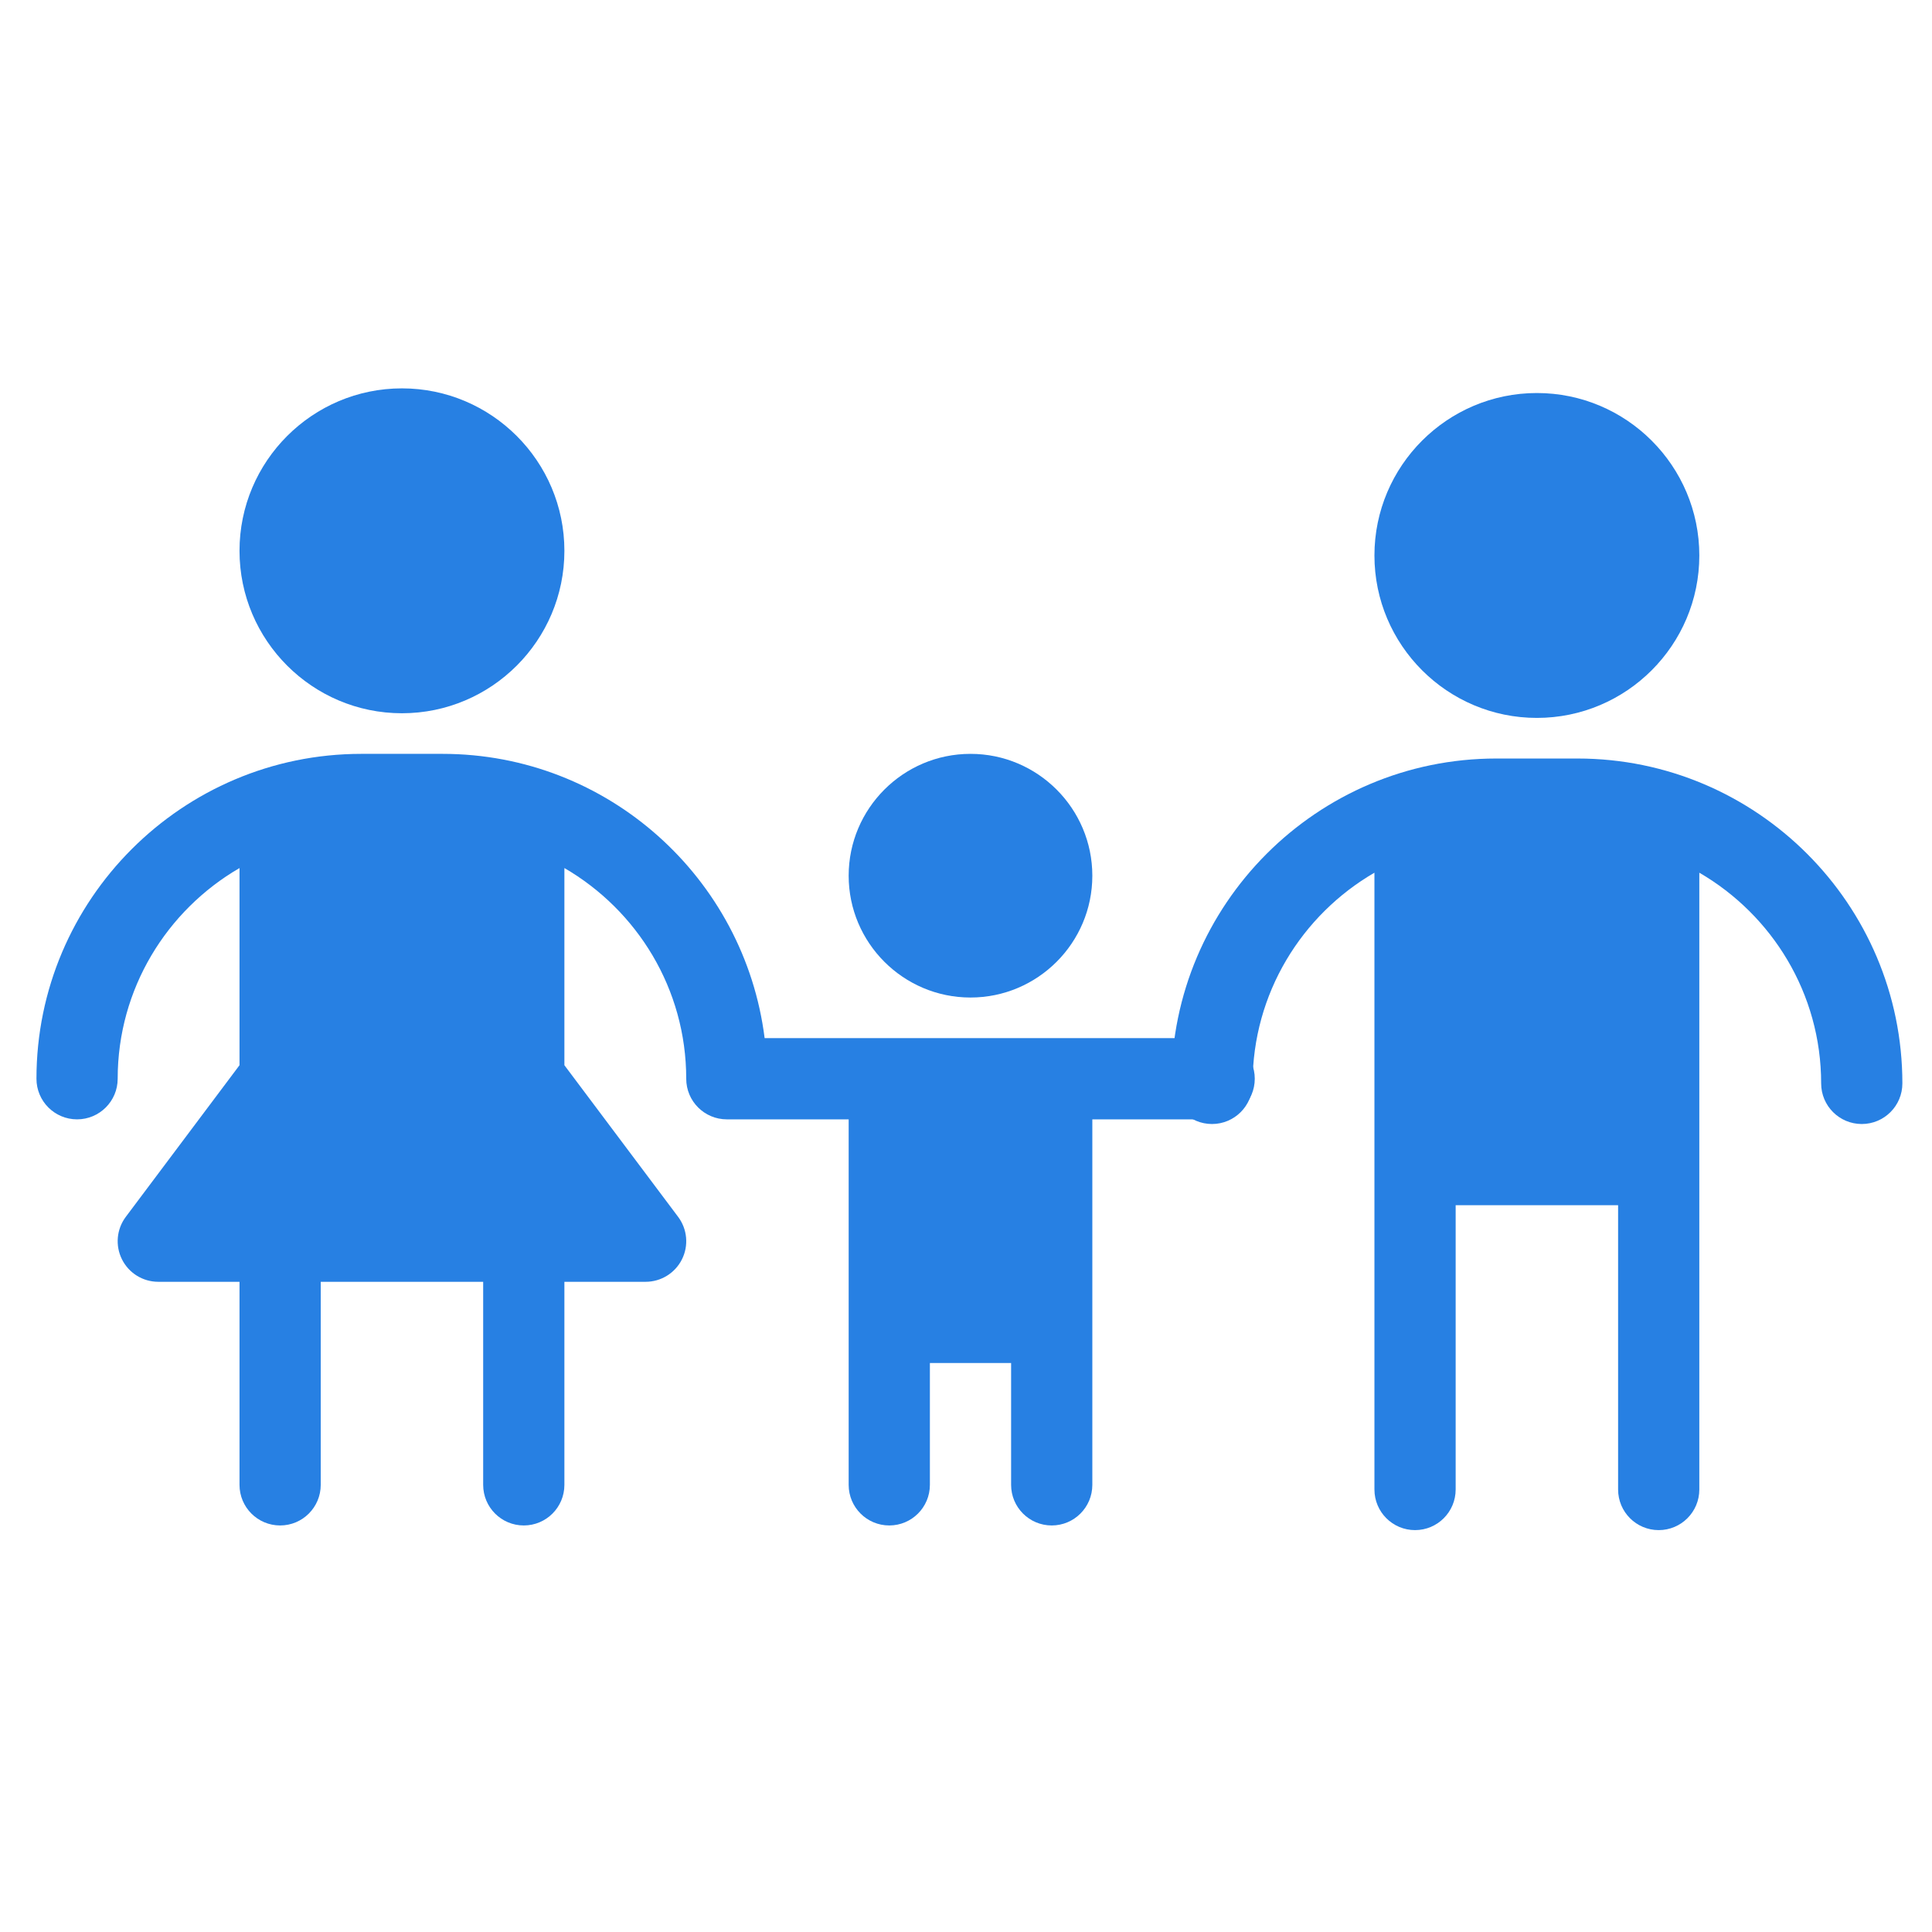
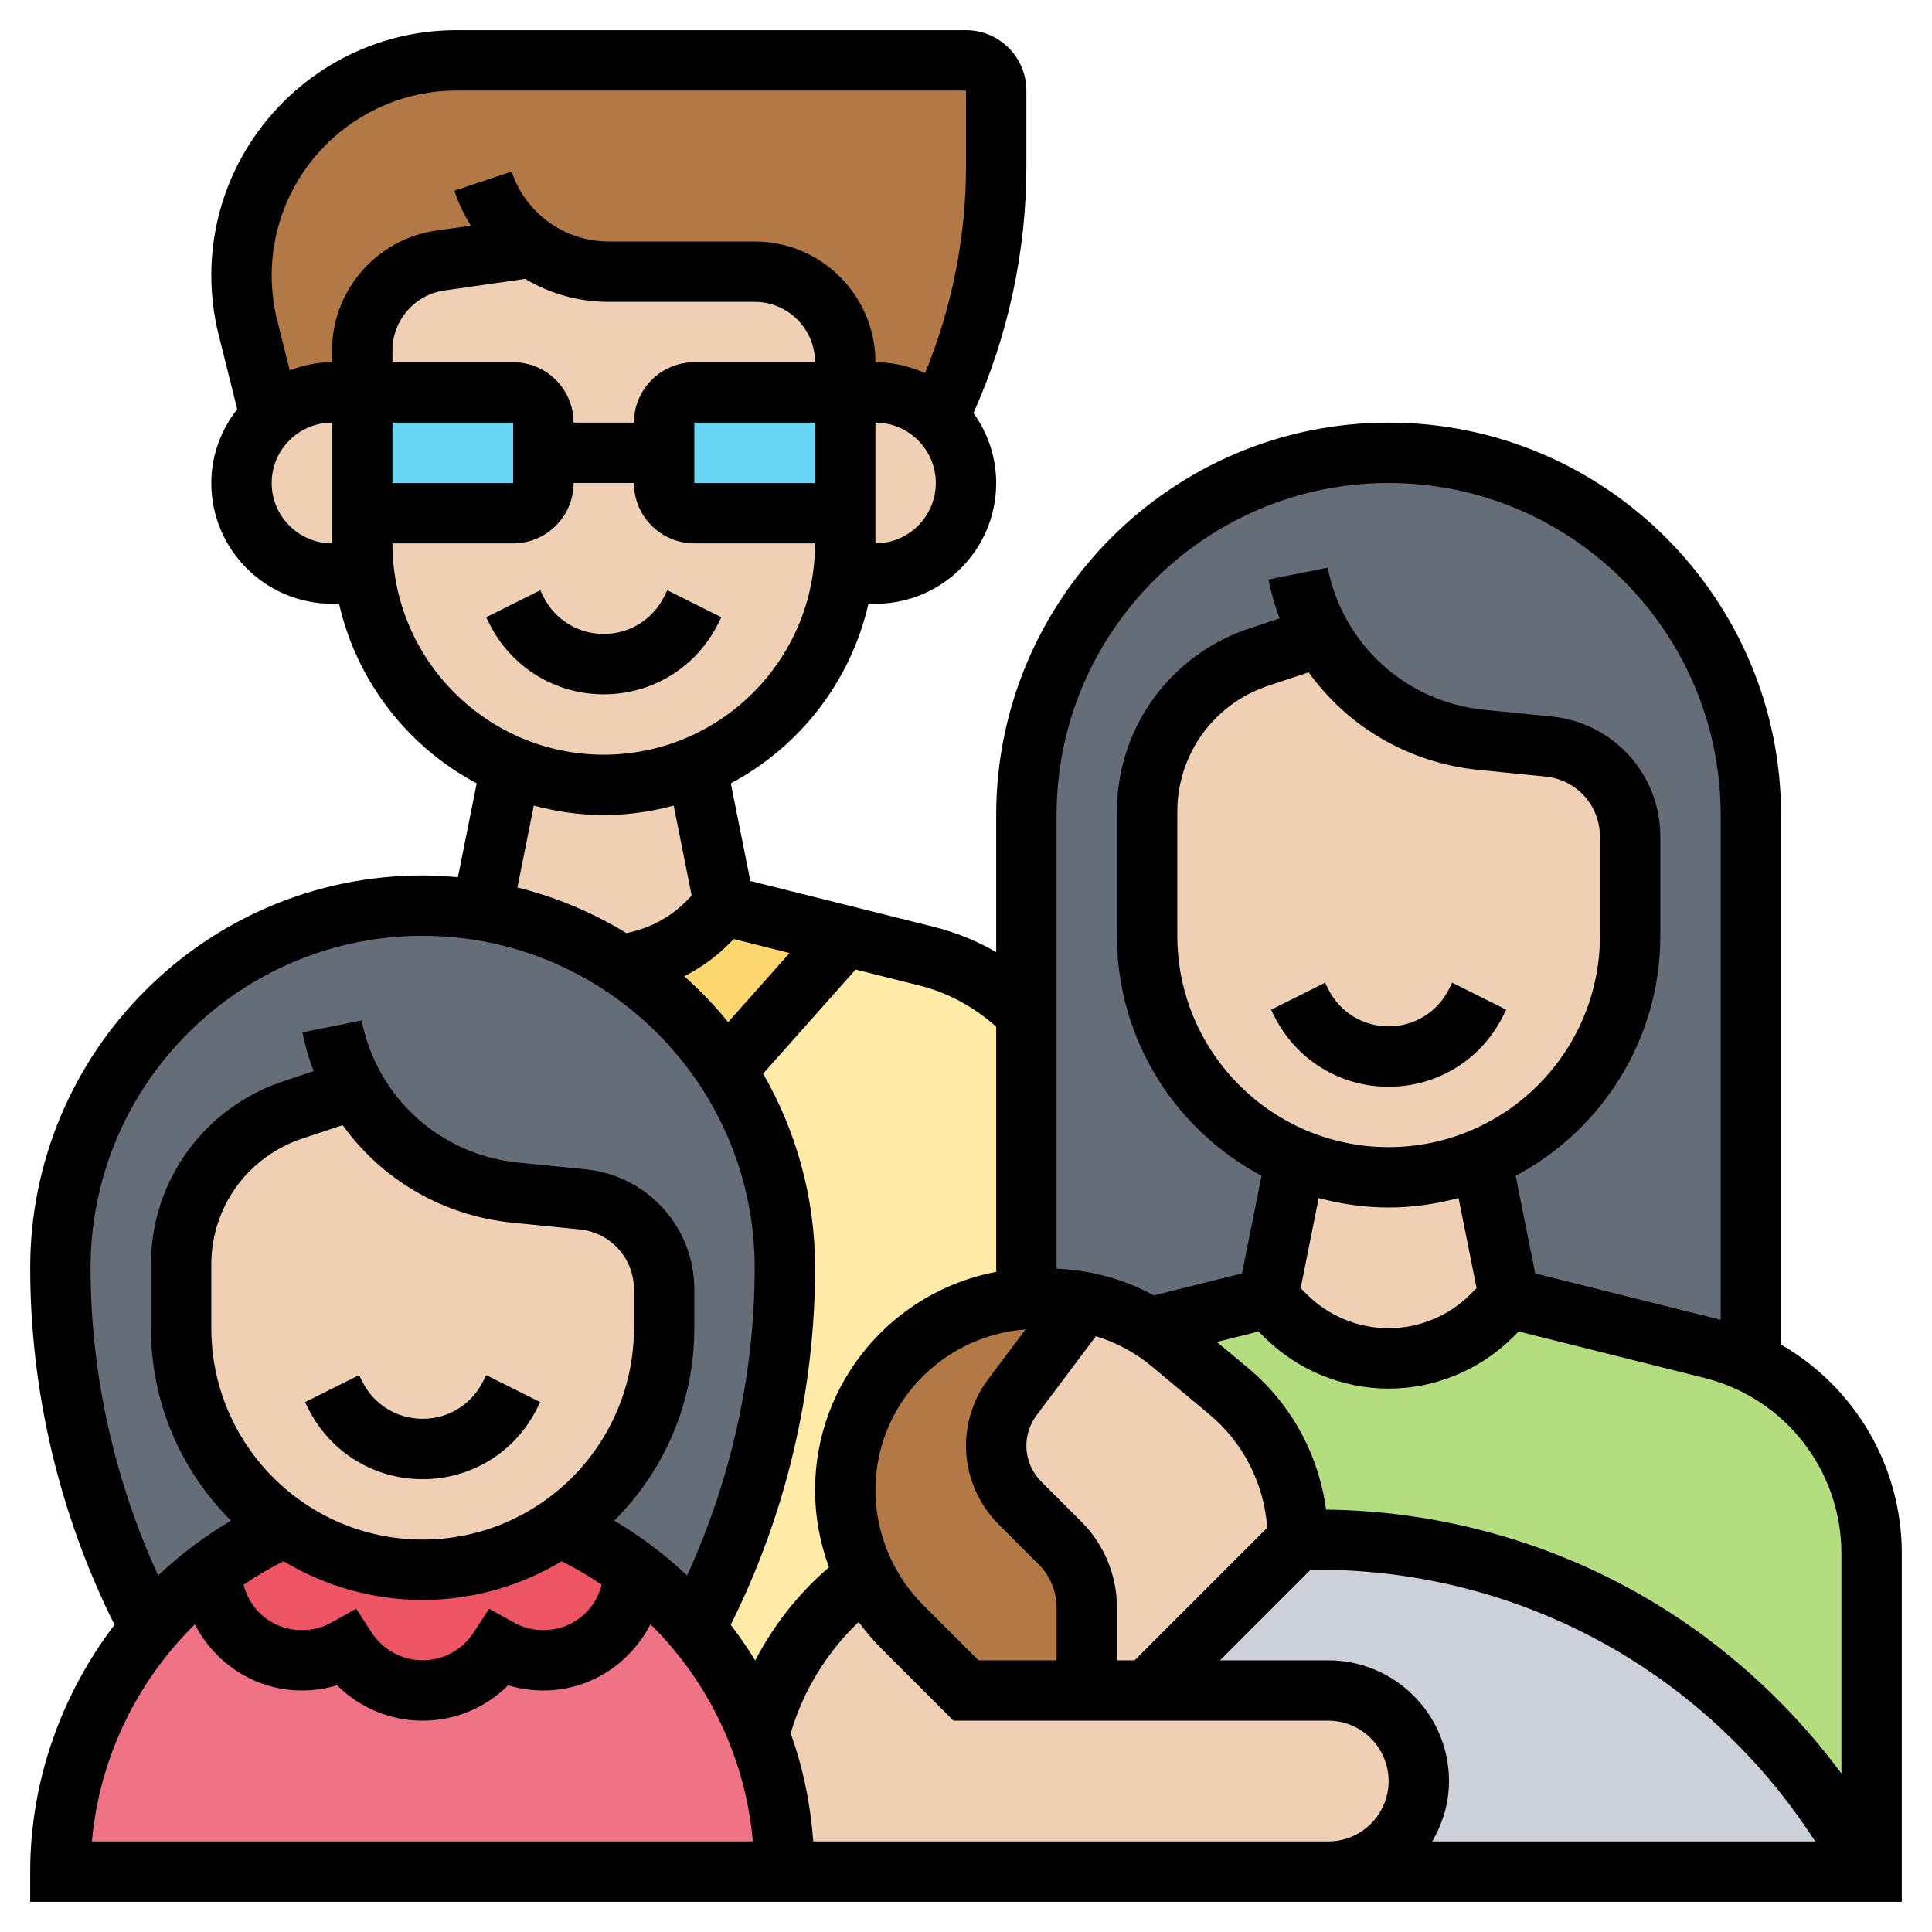
- <svg xmlns="http://www.w3.org/2000/svg" version="1.1" id="Capa_1" x="0px" y="0px" width="24" height="24" viewBox="0 0 24 24" xml:space="preserve">
-   <defs id="defs55">
- 		
- 		
- 		
- 		
- 		
- 		
- 	
- 			
- 			
- 		</defs>
-   <g id="g20" transform="translate(0,-465.766)">
-     <g id="g856" transform="matrix(0.1681592,0,0,0.1681592,67.93452,430.734)">
-       <path style="fill:#2780e3;fill-opacity:1" id="path2-36" d="m -374.296,261.016 c 6.617,0 12,-5.383 12,-12 0,-6.617 -5.383,-12 -12,-12 -6.617,0 -12,5.383 -12,12 0,6.617 5.383,12 12,12 z" />
-       <path style="fill:#2780e3;fill-opacity:1" id="path4-7" d="m -332.296,282.016 c 4.963,0 9,-4.037 9,-9 0,-4.963 -4.037,-9 -9,-9 -4.963,0 -9,4.037 -9,9 0,4.963 4.037,9 9,9 z" />
-       <path style="fill:#2780e3;fill-opacity:1" id="path6-5" d="m -314.296,285.016 c -11.769,0 -21.196,0 -33.208,0 -1.484,-11.82 -11.577,-21 -23.792,-21 h -6 c -13.233,0 -24,10.767 -24,24 0,1.657 1.343,3 3,3 1.657,0 3,-1.343 3,-3 0,-6.645 3.629,-12.447 9,-15.565 v 14.565 l -8.399,11.2 c -0.683,0.91 -0.792,2.125 -0.284,3.142 0.508,1.017 1.546,1.658 2.683,1.658 h 6 v 15 c 0,1.657 1.343,3 3,3 1.657,0 3,-1.343 3,-3 v -15 h 12 v 15 c 0,1.657 1.343,3 3,3 1.657,0 3,-1.343 3,-3 v -15 h 6 c 1.137,0 2.175,-0.642 2.684,-1.658 0.509,-1.016 0.398,-2.232 -0.284,-3.142 l -8.4,-11.2 v -14.565 c 5.371,3.118 9,8.919 9,15.565 0,1.657 1.343,3 3,3 h 9 c 0,10.248 0,17.39 0,27 0,1.657 1.343,3 3,3 1.657,0 3,-1.343 3,-3 v -9 h 6 v 9 c 0,1.657 1.343,3 3,3 1.657,0 3,-1.343 3,-3 0,-9.588 0,-16.785 0,-27 h 9 c 1.657,0 3,-1.343 3,-3 0,-1.657 -1.343,-3 -3,-3 z" />
-       <path style="fill:#2780e3;fill-opacity:1" id="path2-3" d="m -290.456,261.36 c 6.617,0 12,-5.383 12,-12 0,-6.617 -5.383,-12 -12,-12 -6.617,0 -12,5.383 -12,12 0,6.617 5.383,12 12,12 z" />
-       <path style="fill:#2780e3;fill-opacity:1" id="path4-6" d="m -314.456,291.36 c 1.657,0 3,-1.343 3,-3 0,-6.645 3.629,-12.447 9,-15.565 0,15.546 0,27.343 0,45.565 0,1.657 1.343,3 3,3 1.657,0 3,-1.343 3,-3 v -21 h 12 v 21 c 0,1.657 1.343,3 3,3 1.657,0 3,-1.343 3,-3 0,-18.22 0,-30.02 0,-45.565 5.371,3.118 9,8.919 9,15.565 0,1.657 1.343,3 3,3 1.657,0 3,-1.343 3,-3 0,-13.233 -10.767,-24 -24,-24 h -6 c -13.233,0 -24,10.767 -24,24 0,1.657 1.343,3 3,3 z" />
+ <svg xmlns="http://www.w3.org/2000/svg" id="_x33_0" enable-background="new 0 0 64 64" height="512" viewBox="0 0 64 64" width="512">
+   <g>
+     <g>
+       <g>
+         <path d="m29.86 44.86c-1.15 1.16-1.86 2.74-1.86 4.5 0 1 .24 1.98.68 2.86-1.75 1.28-3 3.12-3.54 5.22h-.01c-.14-.37-.3-.72-.47-1.07-.44-.87-.98-1.69-1.62-2.44l.28-.56c1.76-3.53 2.68-7.42 2.68-11.37 0-2.43-.72-4.68-1.95-6.56l3.95-4.44 2.7.67c1.29.33 2.42 1 3.3 1.9v9.44.01c-1.62.08-3.06.77-4.14 1.84z" fill="#ffeaa7" />
+       </g>
+       <g>
+         <path d="m28 31-3.95 4.44c-.45-.7-.98-1.35-1.56-1.93s-1.22-1.1-1.91-1.55c1.07-.12 2.07-.61 2.83-1.37l.59-.59z" fill="#fcd770" />
+       </g>
+       <g>
+         <path d="m38.09 43.98 3.91-.98.59.59c.9.9 2.13 1.41 3.41 1.41s2.51-.51 3.41-1.41l.59-.59 6.7 1.67c.46.11.89.27 1.3.47 2.4 1.14 4 3.58 4 6.33v10.53l-1.24-1.86c-1.81-2.72-4.25-4.97-7.11-6.56-1.53-.84-3.15-1.49-4.82-1.92-1.67-.44-3.41-.66-5.15-.66h-.68c0-1.9-.84-3.7-2.3-4.92l-1.93-1.6c-.22-.18-.44-.35-.68-.5z" fill="#b4dd7f" />
+       </g>
+       <g>
+         <path d="m47 59c0-.83-.34-1.58-.88-2.12s-1.29-.88-2.12-.88h-6l5-5h.68c1.74 0 3.48.22 5.15.66 1.67.43 3.29 1.08 4.82 1.92 2.86 1.59 5.3 3.84 7.11 6.56l1.24 1.86h-18c1.66 0 3-1.34 3-3z" fill="#ccd1d9" />
+       </g>
+       <g>
+         <path d="m23.32 53.37-.28.56-2.04-1.92c-.75-.56-1.56-1.05-2.44-1.44 2.08-1.44 3.44-3.85 3.44-6.57v-1.29c0-1.54-1.17-2.83-2.7-2.98l-2.23-.22c-2.26-.23-4.21-1.54-5.29-3.44l-2.1.7c-.45.15-.88.36-1.28.63-1.5 1-2.4 2.68-2.4 4.48v2.12c0 2.21.9 4.21 2.34 5.66.34.33.7.64 1.1.91-.88.39-1.69.88-2.44 1.44s-1.44 1.21-2.04 1.92l-.28-.56c-.88-1.77-1.55-3.62-2-5.53-.45-1.9-.68-3.86-.68-5.84 0-3.32 1.34-6.32 3.51-8.49s5.17-3.51 8.49-3.51c.67 0 1.33.05 1.97.16 1.68.28 3.25.9 4.61 1.8.69.45 1.33.97 1.91 1.55s1.11 1.23 1.56 1.93c1.23 1.88 1.95 4.13 1.95 6.56 0 3.95-.92 7.84-2.68 11.37z" fill="#656d78" />
+       </g>
+       <g>
+         <path d="m17.63 8.19v.01l-3.05.43c-1.48.21-2.58 1.48-2.58 2.97v1.4h-1c-.8 0-1.52.31-2.05.81l-.74-2.96c-.14-.56-.21-1.14-.21-1.73 0-1.96.8-3.74 2.09-5.03s3.07-2.09 5.03-2.09h16.88c.55 0 1 .45 1 1v2.53c0 2.88-.66 5.72-1.92 8.31-.54-.52-1.27-.84-2.08-.84h-1v-1c0-1.66-1.34-3-3-3h-4.84c-.93 0-1.82-.29-2.53-.81z" fill="#b27946" />
+       </g>
+       <g>
+         <path d="m34 43.01v-9.44-6.57c0-6.63 5.37-12 12-12 3.32 0 6.32 1.34 8.49 3.51s3.51 5.17 3.51 8.49v18.14c-.41-.2-.84-.36-1.3-.47l-6.7-1.67-.92-4.61c2.89-1.21 4.92-4.06 4.92-7.39v-3.29c0-1.54-1.17-2.83-2.7-2.98l-2.23-.22c-2.26-.23-4.21-1.54-5.29-3.44l-2.1.7c-.45.15-.88.36-1.28.63-1.5 1-2.4 2.68-2.4 4.48v4.12c0 2.21.9 4.21 2.34 5.66.73.73 1.61 1.32 2.58 1.73l-.92 4.61-3.91.98c-.67-.42-1.41-.71-2.18-.86-.4-.08-.8-.12-1.21-.12h-.34c-.12 0-.24 0-.36.02z" fill="#656d78" />
+       </g>
+       <g>
+         <path d="m35.91 43.12-2.37 3.17c-.35.46-.54 1.02-.54 1.6 0 .71.28 1.39.78 1.89l1.34 1.34c.56.56.88 1.33.88 2.12v2.76h-4l-2.14-2.14c-.48-.48-.88-1.04-1.18-1.64-.44-.88-.68-1.86-.68-2.86 0-1.76.71-3.34 1.86-4.5 1.08-1.07 2.52-1.76 4.14-1.84.12-.02.24-.02.36-.02h.34c.41 0 .81.04 1.21.12z" fill="#b27946" />
+       </g>
+       <g>
+         <path d="m21 52.01 2.04 1.92c.64.75 1.18 1.57 1.62 2.44.17.35.33.7.47 1.07.57 1.42.87 2.97.87 4.56h-24c0-3.02 1.09-5.86 2.96-8.07.6-.71 1.29-1.36 2.04-1.92.01 1.66 1.34 2.99 3 2.99.54 0 1.04-.14 1.47-.38.54.83 1.47 1.38 2.53 1.38s1.99-.55 2.53-1.38c.43.24.93.38 1.47.38 1.66 0 2.99-1.33 3-2.99z" fill="#ef7385" />
+       </g>
+       <g>
+         <path d="m9.44 50.57c3.24 1.35 3.89 1.43 4.56 1.43 1.7 0 3.27-.53 4.56-1.43.88.39 1.69.88 2.44 1.44-.01 1.66-1.34 2.99-3 2.99-.54 0-1.04-.14-1.47-.38-.54.83-1.47 1.38-2.53 1.38s-1.99-.55-2.53-1.38c-.43.24-.93.38-1.47.38-1.66 0-2.99-1.33-3-2.99.75-.56 1.56-1.05 2.44-1.44z" fill="#ed5565" />
+       </g>
+       <g>
+         <path d="m22 42.71v1.29c0 2.72-1.36 5.13-3.44 6.57-1.29.9-2.86 1.43-4.56 1.43-.67 0-1.32-.08-4.56-1.43-.4-.27-.76-.58-1.1-.91-1.44-1.45-2.34-3.45-2.34-5.66v-2.12c0-1.8.9-3.48 2.4-4.48.4-.27.83-.48 1.28-.63l2.1-.7c1.08 1.9 3.03 3.21 5.29 3.44l2.23.22c1.53.15 2.7 1.44 2.7 2.98z" fill="#f0d0b4" />
+       </g>
+       <g>
+         <path d="m23.08 25.39.92 4.61-.59.59c-.76.76-1.76 1.25-2.83 1.37-1.36-.9-2.93-1.52-4.61-1.8l.95-4.77c.95.39 1.99.61 3.08.61s2.13-.22 3.08-.61z" fill="#f0d0b4" />
+       </g>
+       <g>
+         <path d="m31.08 13.84c.57.54.92 1.31.92 2.16 0 .83-.34 1.58-.88 2.12s-1.29.88-2.12.88h-1.06c.04-.33.06-.66.06-1v-1-4h1c.81 0 1.54.32 2.08.84z" fill="#f0d0b4" />
+       </g>
+       <g>
+         <path d="m28 12v1h-5c-.55 0-1 .45-1 1v1h-4v-1c0-.55-.45-1-1-1h-5v-1.4c0-1.49 1.1-2.76 2.58-2.97l3.05-.43v-.01c.71.52 1.6.81 2.53.81h4.84c1.66 0 3 1.34 3 3z" fill="#f0d0b4" />
+       </g>
+       <g>
+         <path d="m23 17h5v1c0 .34-.02.67-.06 1-.36 2.89-2.27 5.31-4.86 6.39-.95.39-1.99.61-3.08.61s-2.13-.22-3.08-.61c-.97-.41-1.85-1-2.58-1.73-1.22-1.23-2.05-2.85-2.28-4.66-.04-.33-.06-.66-.06-1v-1h5c.55 0 1-.45 1-1v-1h4v1c0 .55.45 1 1 1z" fill="#f0d0b4" />
+       </g>
+       <g>
+         <path d="m12.06 19h-1.06c-.83 0-1.58-.34-2.12-.88s-.88-1.29-.88-2.12c0-.86.36-1.64.95-2.19.53-.5 1.25-.81 2.05-.81h1v4 1c0 .34.02.67.06 1z" fill="#f0d0b4" />
+       </g>
+       <g>
+         <path d="m28 13v4h-5c-.55 0-1-.45-1-1v-1-1c0-.55.45-1 1-1z" fill="#69d6f4" />
+       </g>
+       <g>
+         <path d="m18 15v1c0 .55-.45 1-1 1h-5v-4h5c.55 0 1 .45 1 1z" fill="#69d6f4" />
+       </g>
+       <g>
+         <path d="m54 27.71v3.29c0 3.33-2.03 6.18-4.92 7.39-.95.39-1.99.61-3.08.61s-2.13-.22-3.08-.61c-.97-.41-1.85-1-2.58-1.73-1.44-1.45-2.34-3.45-2.34-5.66v-4.12c0-1.8.9-3.48 2.4-4.48.4-.27.83-.48 1.28-.63l2.1-.7c1.08 1.9 3.03 3.21 5.29 3.44l2.23.22c1.53.15 2.7 1.44 2.7 2.98z" fill="#f0d0b4" />
+       </g>
+       <g>
+         <path d="m49.08 38.39.92 4.61-.59.59c-.9.9-2.13 1.41-3.41 1.41s-2.51-.51-3.41-1.41l-.59-.59.92-4.61c.95.39 1.99.61 3.08.61s2.13-.22 3.08-.61z" fill="#f0d0b4" />
+       </g>
+       <g>
+         <path d="m43 51-5 5h-2v-2.76c0-.79-.32-1.56-.88-2.12l-1.34-1.34c-.5-.5-.78-1.18-.78-1.89 0-.58.19-1.14.54-1.6l2.37-3.17c.77.15 1.51.44 2.18.86.24.15.46.32.68.5l1.93 1.6c1.46 1.22 2.3 3.02 2.3 4.92z" fill="#f0d0b4" />
+       </g>
+       <g>
+         <path d="m38 56h6c.83 0 1.58.34 2.12.88s.88 1.29.88 2.12c0 1.66-1.34 3-3 3h-18c0-1.59-.3-3.14-.87-4.56h.01c.54-2.1 1.79-3.94 3.54-5.22.3.6.7 1.16 1.18 1.64l2.14 2.14h4z" fill="#f0d0b4" />
+       </g>
+     </g>
+     <g>
+       <path d="m23.789 20.658.105-.211-1.789-.895-.105.212c-.381.762-1.147 1.236-2 1.236s-1.619-.474-2-1.236l-.105-.211-1.789.895.105.211c.722 1.444 2.174 2.341 3.789 2.341s3.067-.897 3.789-2.342z" />
+       <path d="m48 32.764c-.381.762-1.147 1.236-2 1.236s-1.619-.474-2-1.236l-.105-.211-1.789.895.105.211c.722 1.444 2.174 2.341 3.789 2.341s3.067-.897 3.789-2.342l.105-.211-1.789-.895z" />
+       <path d="m16 45.764c-.381.762-1.147 1.236-2 1.236s-1.619-.474-2-1.236l-.105-.211-1.789.895.105.211c.722 1.444 2.174 2.341 3.789 2.341s3.067-.897 3.789-2.342l.105-.211-1.789-.895z" />
+       <path d="m59 44.542v-17.542c0-7.168-5.832-13-13-13s-13 5.832-13 13v4.539c-.642-.37-1.334-.653-2.061-.834l-6.083-1.521-.647-3.234c2.277-1.211 3.971-3.371 4.559-5.949h.232c2.206 0 4-1.794 4-4 0-.866-.283-1.663-.752-2.318 1.143-2.555 1.752-5.358 1.752-8.155v-2.528c0-1.103-.897-2-2-2h-16.877c-4.479 0-8.123 3.644-8.123 8.123 0 .665.082 1.328.243 1.97l.615 2.461c-.529.678-.858 1.52-.858 2.446 0 2.206 1.794 4 4 4h.232c.588 2.579 2.281 4.739 4.559 5.949l-.622 3.11c-.386-.034-.775-.059-1.169-.059-7.168 0-13 5.832-13 13 0 4.079.965 8.164 2.789 11.813l.005.011c-1.775 2.327-2.794 5.198-2.794 8.176v1h62v-11.534c0-2.918-1.571-5.524-4-6.924zm2 6.924v7.287c-1.826-2.472-4.179-4.551-6.865-6.044-3.117-1.733-6.642-2.66-10.208-2.701-.245-1.825-1.154-3.5-2.59-4.697l-1.029-.857 1.386-.346.186.186c1.084 1.084 2.586 1.706 4.12 1.706s3.036-.622 4.121-1.707l.186-.186 6.148 1.537c2.676.669 4.545 3.063 4.545 5.822zm-17 3.534h-3.586l3-3h.267c3.312 0 6.591.85 9.483 2.457 2.707 1.505 5.046 3.661 6.765 6.238l.203.305h-12.688c.344-.591.556-1.268.556-2 0-2.206-1.794-4-4-4zm-15-5.636c0-2.823 2.199-5.119 4.971-5.324l-1.235 1.647c-.475.631-.736 1.415-.736 2.205 0 .968.393 1.915 1.076 2.599l1.338 1.338c.372.371.586.887.586 1.413v1.758h-2.586l-1.843-1.843c-.999-.999-1.571-2.381-1.571-3.793zm6.828 1.05-1.338-1.338c-.311-.311-.49-.743-.49-1.184 0-.365.116-.713.335-1.006l1.968-2.623c.662.209 1.287.531 1.827.981l1.925 1.604c1.135.945 1.818 2.299 1.924 3.76l-4.393 4.392h-.586v-1.758c0-1.053-.427-2.084-1.172-2.828zm10.172-12.414c-3.859 0-7-3.141-7-7v-4.116c0-1.471.73-2.836 1.954-3.651.325-.217.678-.389 1.047-.513l1.35-.449c1.288 1.794 3.305 3 5.624 3.232l2.225.222c1.026.102 1.8.958 1.8 1.99v3.285c0 3.859-3.141 7-7 7zm0 2c.802 0 1.577-.116 2.317-.314l.597 2.985-.207.207c-.713.714-1.699 1.122-2.707 1.122s-1.994-.408-2.707-1.121l-.207-.207.597-2.985c.74.197 1.515.313 2.317.313zm0-24c6.065 0 11 4.935 11 11v16.723c-.021-.005-.04-.013-.061-.018l-6.083-1.521-.647-3.234c2.847-1.514 4.791-4.508 4.791-7.95v-3.285c0-2.063-1.549-3.775-3.603-3.98l-2.225-.222c-2.595-.26-4.682-2.152-5.192-4.709l-1.961.393c.089.444.213.874.37 1.286l-1.021.341c-.538.179-1.051.43-1.523.745-1.782 1.187-2.845 3.173-2.845 5.315v4.116c0 3.442 1.944 6.436 4.791 7.949l-.647 3.234-2.919.73c-.988-.54-2.092-.839-3.225-.887v-15.026c0-6.065 4.935-11 11-11zm-13 18.012v8.12c-3.41.642-6 3.638-6 7.232 0 .886.163 1.746.462 2.553-1.009.865-1.835 1.918-2.445 3.09-.248-.409-.52-.803-.811-1.185l.005-.01c1.824-3.648 2.789-7.733 2.789-11.812 0-2.342-.631-4.535-1.72-6.435l3.064-3.448 2.11.528c.953.238 1.82.715 2.546 1.367zm-6.844-2.442-2.036 2.29c-.441-.547-.93-1.051-1.452-1.52.531-.274 1.026-.621 1.452-1.047l.186-.186zm-5.156-17.57h-2c0-1.103-.897-2-2-2h-4v-.398c0-.989.738-1.84 1.718-1.979l2.681-.384c.815.488 1.764.761 2.763.761h4.838c1.103 0 2 .897 2 2h-4c-1.103 0-2 .897-2 2zm-8 0h4v2h-4zm10 0h4v2h-4zm6 4v-4c1.103 0 2 .897 2 2s-.897 2-2 2zm-13.877-15h16.877v2.528c0 2.334-.468 4.674-1.356 6.834-.503-.228-1.057-.362-1.644-.362 0-2.206-1.794-4-4-4h-4.838c-1.46 0-2.751-.931-3.214-2.316l-1.896.633c.138.413.322.802.546 1.159l-1.163.166c-1.958.279-3.435 1.982-3.435 3.96v.398c-.495 0-.965.102-1.403.267l-.415-1.66c-.12-.483-.182-.983-.182-1.484 0-3.376 2.747-6.123 6.123-6.123zm-6.123 13c0-1.103.897-2 2-2v4c-1.103 0-2-.897-2-2zm4 2h4c1.103 0 2-.897 2-2h2c0 1.103.897 2 2 2h4c0 3.859-3.141 7-7 7s-7-3.141-7-7zm4.683 8.686c.74.198 1.515.314 2.317.314s1.577-.116 2.317-.314l.597 2.985-.207.207c-.532.532-1.22.885-1.956 1.033-1.107-.677-2.32-1.19-3.611-1.512zm-14.683 15.314c0-6.065 4.935-11 11-11s11 4.935 11 11c0 3.502-.779 7.005-2.24 10.19-.367-.346-.752-.675-1.16-.98-.407-.306-.826-.584-1.253-.837 1.638-1.631 2.653-3.885 2.653-6.373v-1.285c0-2.063-1.549-3.775-3.603-3.98l-2.225-.222c-2.595-.26-4.682-2.152-5.192-4.709l-1.961.393c.089.444.213.874.37 1.286l-1.021.341c-.538.179-1.051.43-1.523.745-1.782 1.187-2.845 3.173-2.845 5.315v2.116c0 2.488 1.015 4.742 2.652 6.373-.427.253-.845.531-1.251.836-.408.305-.794.634-1.161.981-1.461-3.185-2.24-6.687-2.24-10.19zm11 9c-3.859 0-7-3.141-7-7v-2.116c0-1.471.73-2.836 1.954-3.651.325-.217.678-.389 1.047-.513l1.35-.449c1.288 1.794 3.305 3 5.624 3.232l2.225.222c1.026.102 1.8.958 1.8 1.99v1.285c0 3.859-3.141 7-7 7zm-4.606.718c1.35.808 2.922 1.282 4.606 1.282s3.256-.474 4.606-1.282c.451.224.893.484 1.326.778-.22.872-.988 1.504-1.932 1.504-.352 0-.682-.085-.981-.253l-.816-.456-.51.784c-.378.579-1.01.925-1.693.925s-1.315-.346-1.692-.925l-.51-.784-.816.456c-.3.168-.63.253-.982.253-.944 0-1.712-.631-1.931-1.503.432-.295.874-.555 1.325-.779zm-2.939 2.09c.666 1.295 1.999 2.192 3.545 2.192.397 0 .792-.059 1.168-.172.746.744 1.757 1.172 2.832 1.172s2.086-.428 2.832-1.172c.376.113.771.172 1.168.172 1.547 0 2.882-.899 3.546-2.195 1.943 1.908 3.153 4.471 3.394 7.195h-21.896c.241-2.724 1.468-5.282 3.411-7.192zm20.486 7.192c-.093-1.229-.335-2.436-.75-3.58.414-1.409 1.194-2.682 2.253-3.69.218.294.451.578.714.841l2.428 2.429h12.414c1.103 0 2 .897 2 2s-.897 2-2 2z" />
    </g>
  </g>
-   <g id="g22" transform="translate(0,-465.766)">
- </g>
-   <g id="g24" transform="translate(0,-465.766)">
- </g>
-   <g id="g26" transform="translate(0,-465.766)">
- </g>
-   <g id="g28" transform="translate(0,-465.766)">
- </g>
-   <g id="g30" transform="translate(0,-465.766)">
- </g>
-   <g id="g32" transform="translate(0,-465.766)">
- </g>
-   <g id="g34" transform="translate(0,-465.766)">
- </g>
-   <g id="g36" transform="translate(0,-465.766)">
- </g>
-   <g id="g38" transform="translate(0,-465.766)">
- </g>
-   <g id="g40" transform="translate(0,-465.766)">
- </g>
-   <g id="g42" transform="translate(0,-465.766)">
- </g>
-   <g id="g44" transform="translate(0,-465.766)">
- </g>
-   <g id="g46" transform="translate(0,-465.766)">
- </g>
-   <g id="g48" transform="translate(0,-465.766)">
- </g>
-   <g id="g50" transform="translate(0,-465.766)">
- </g>
</svg>
